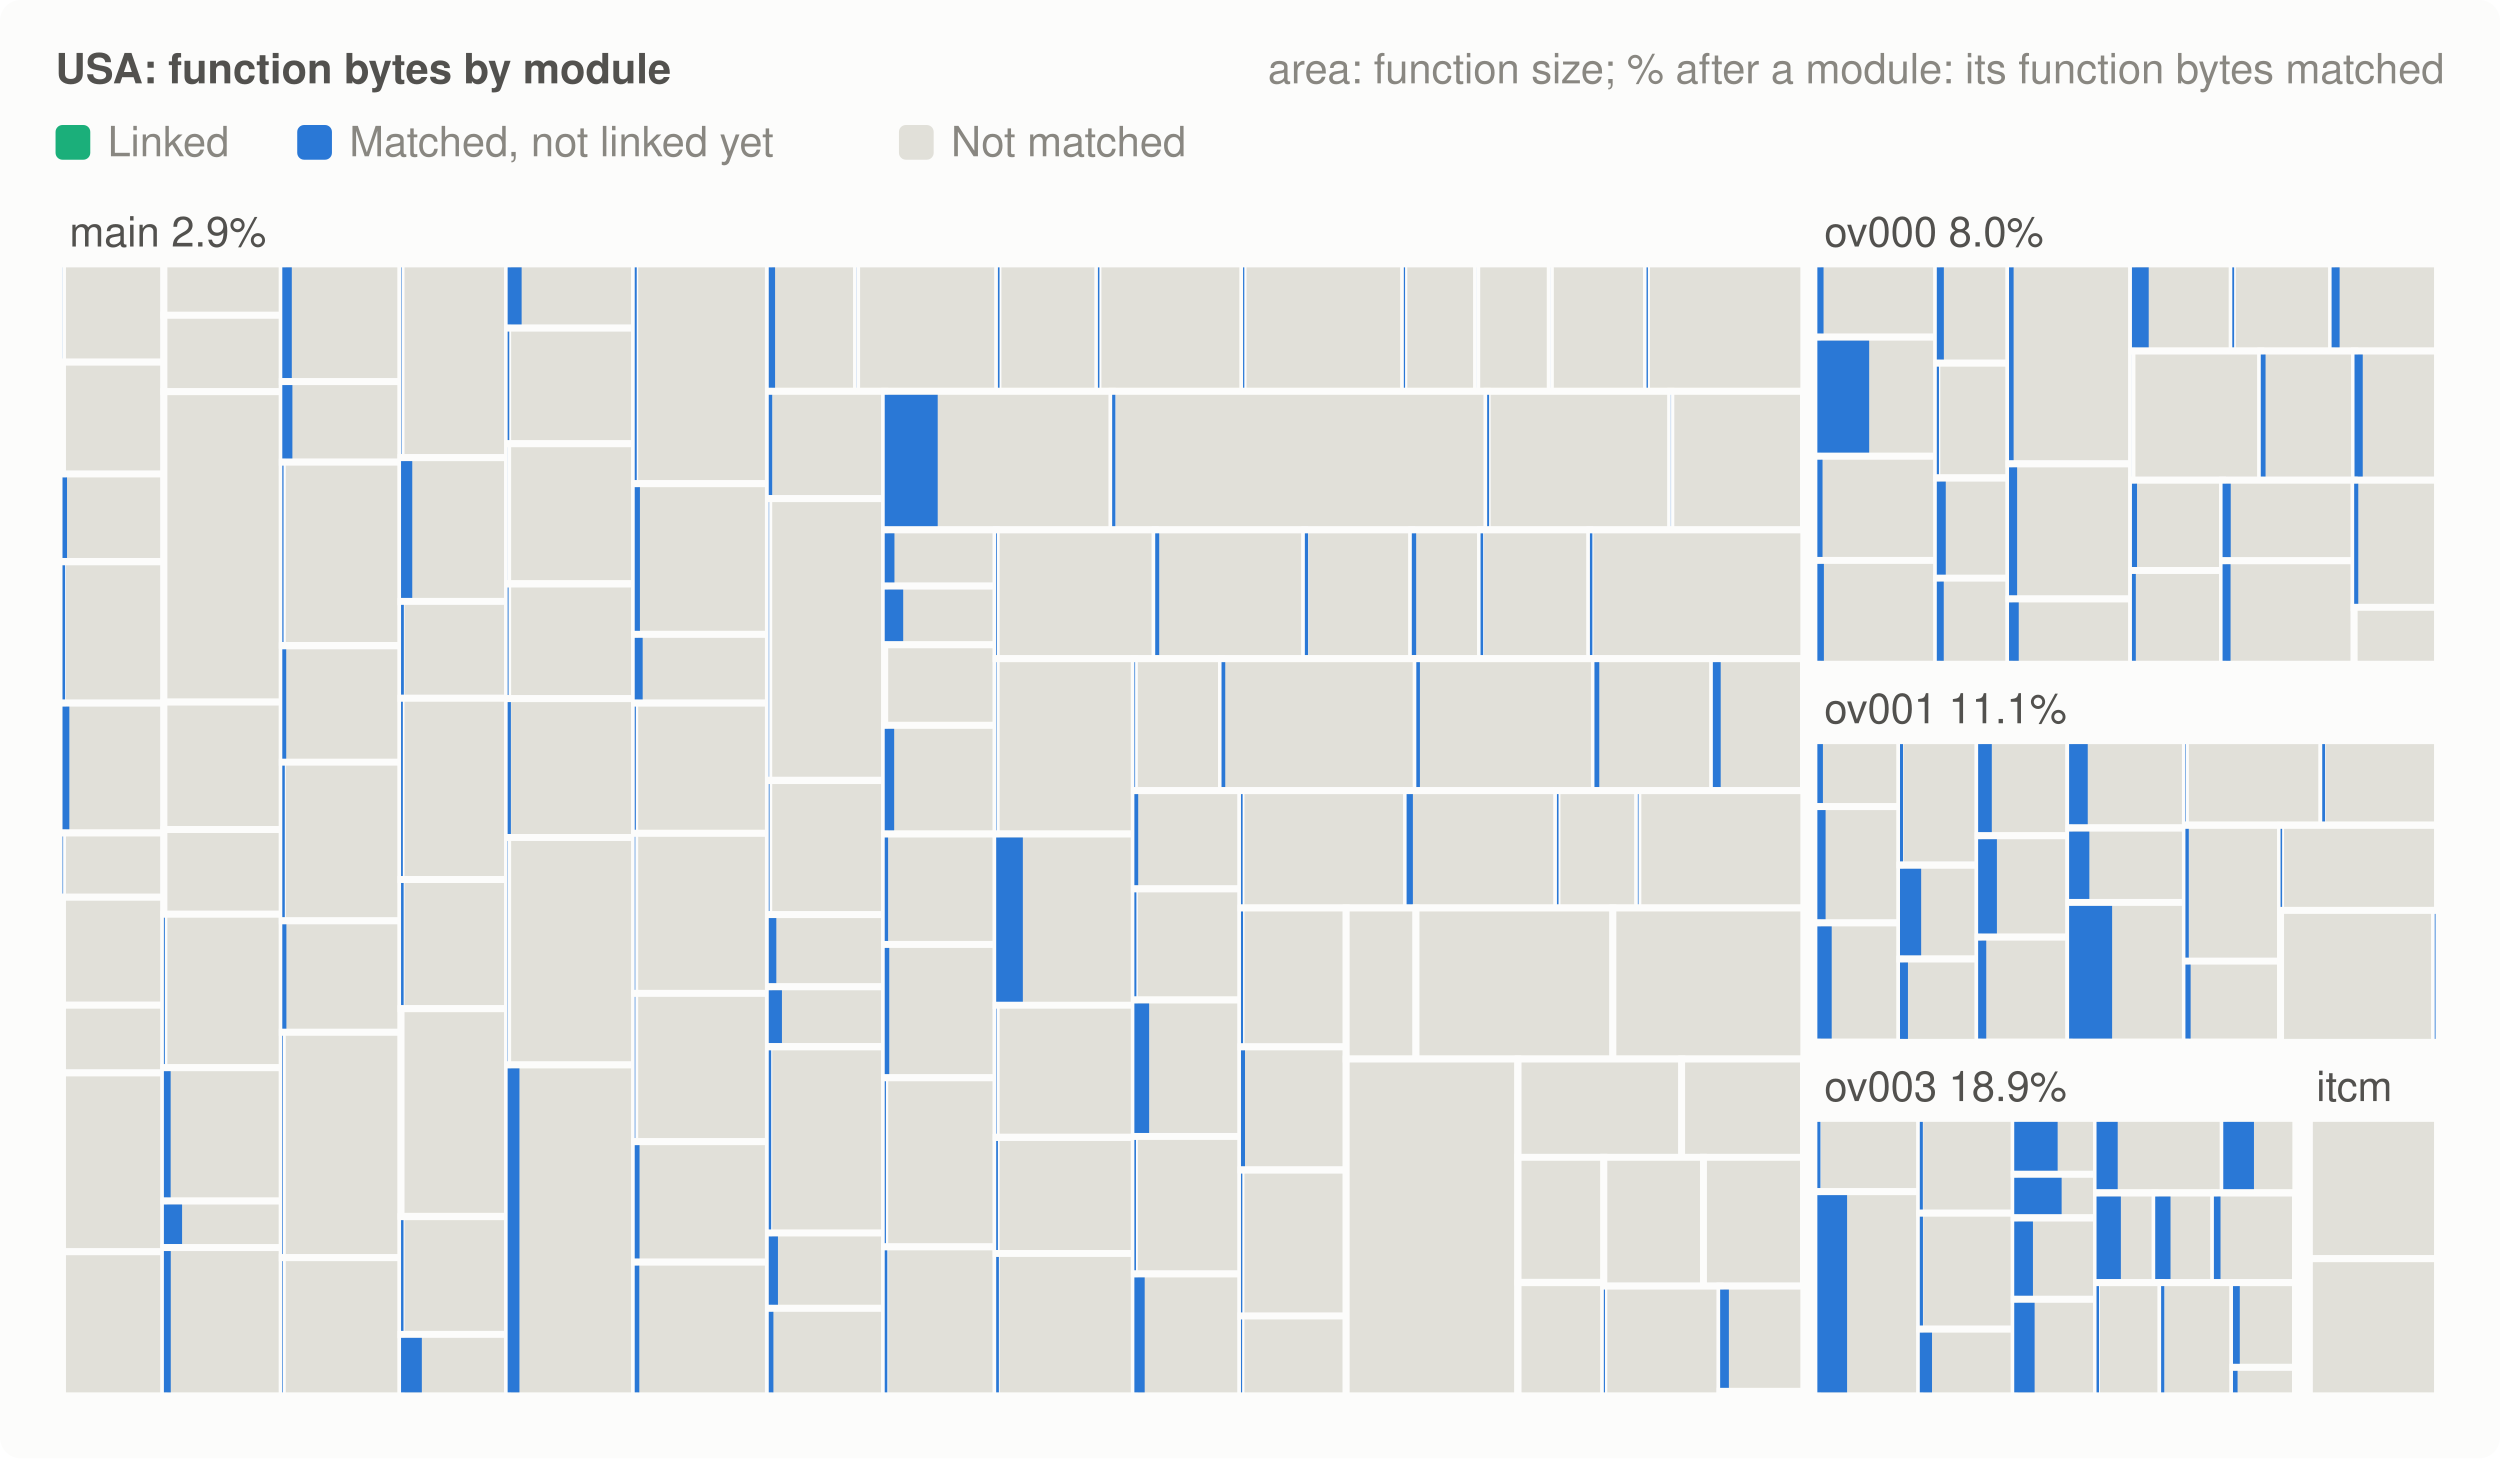
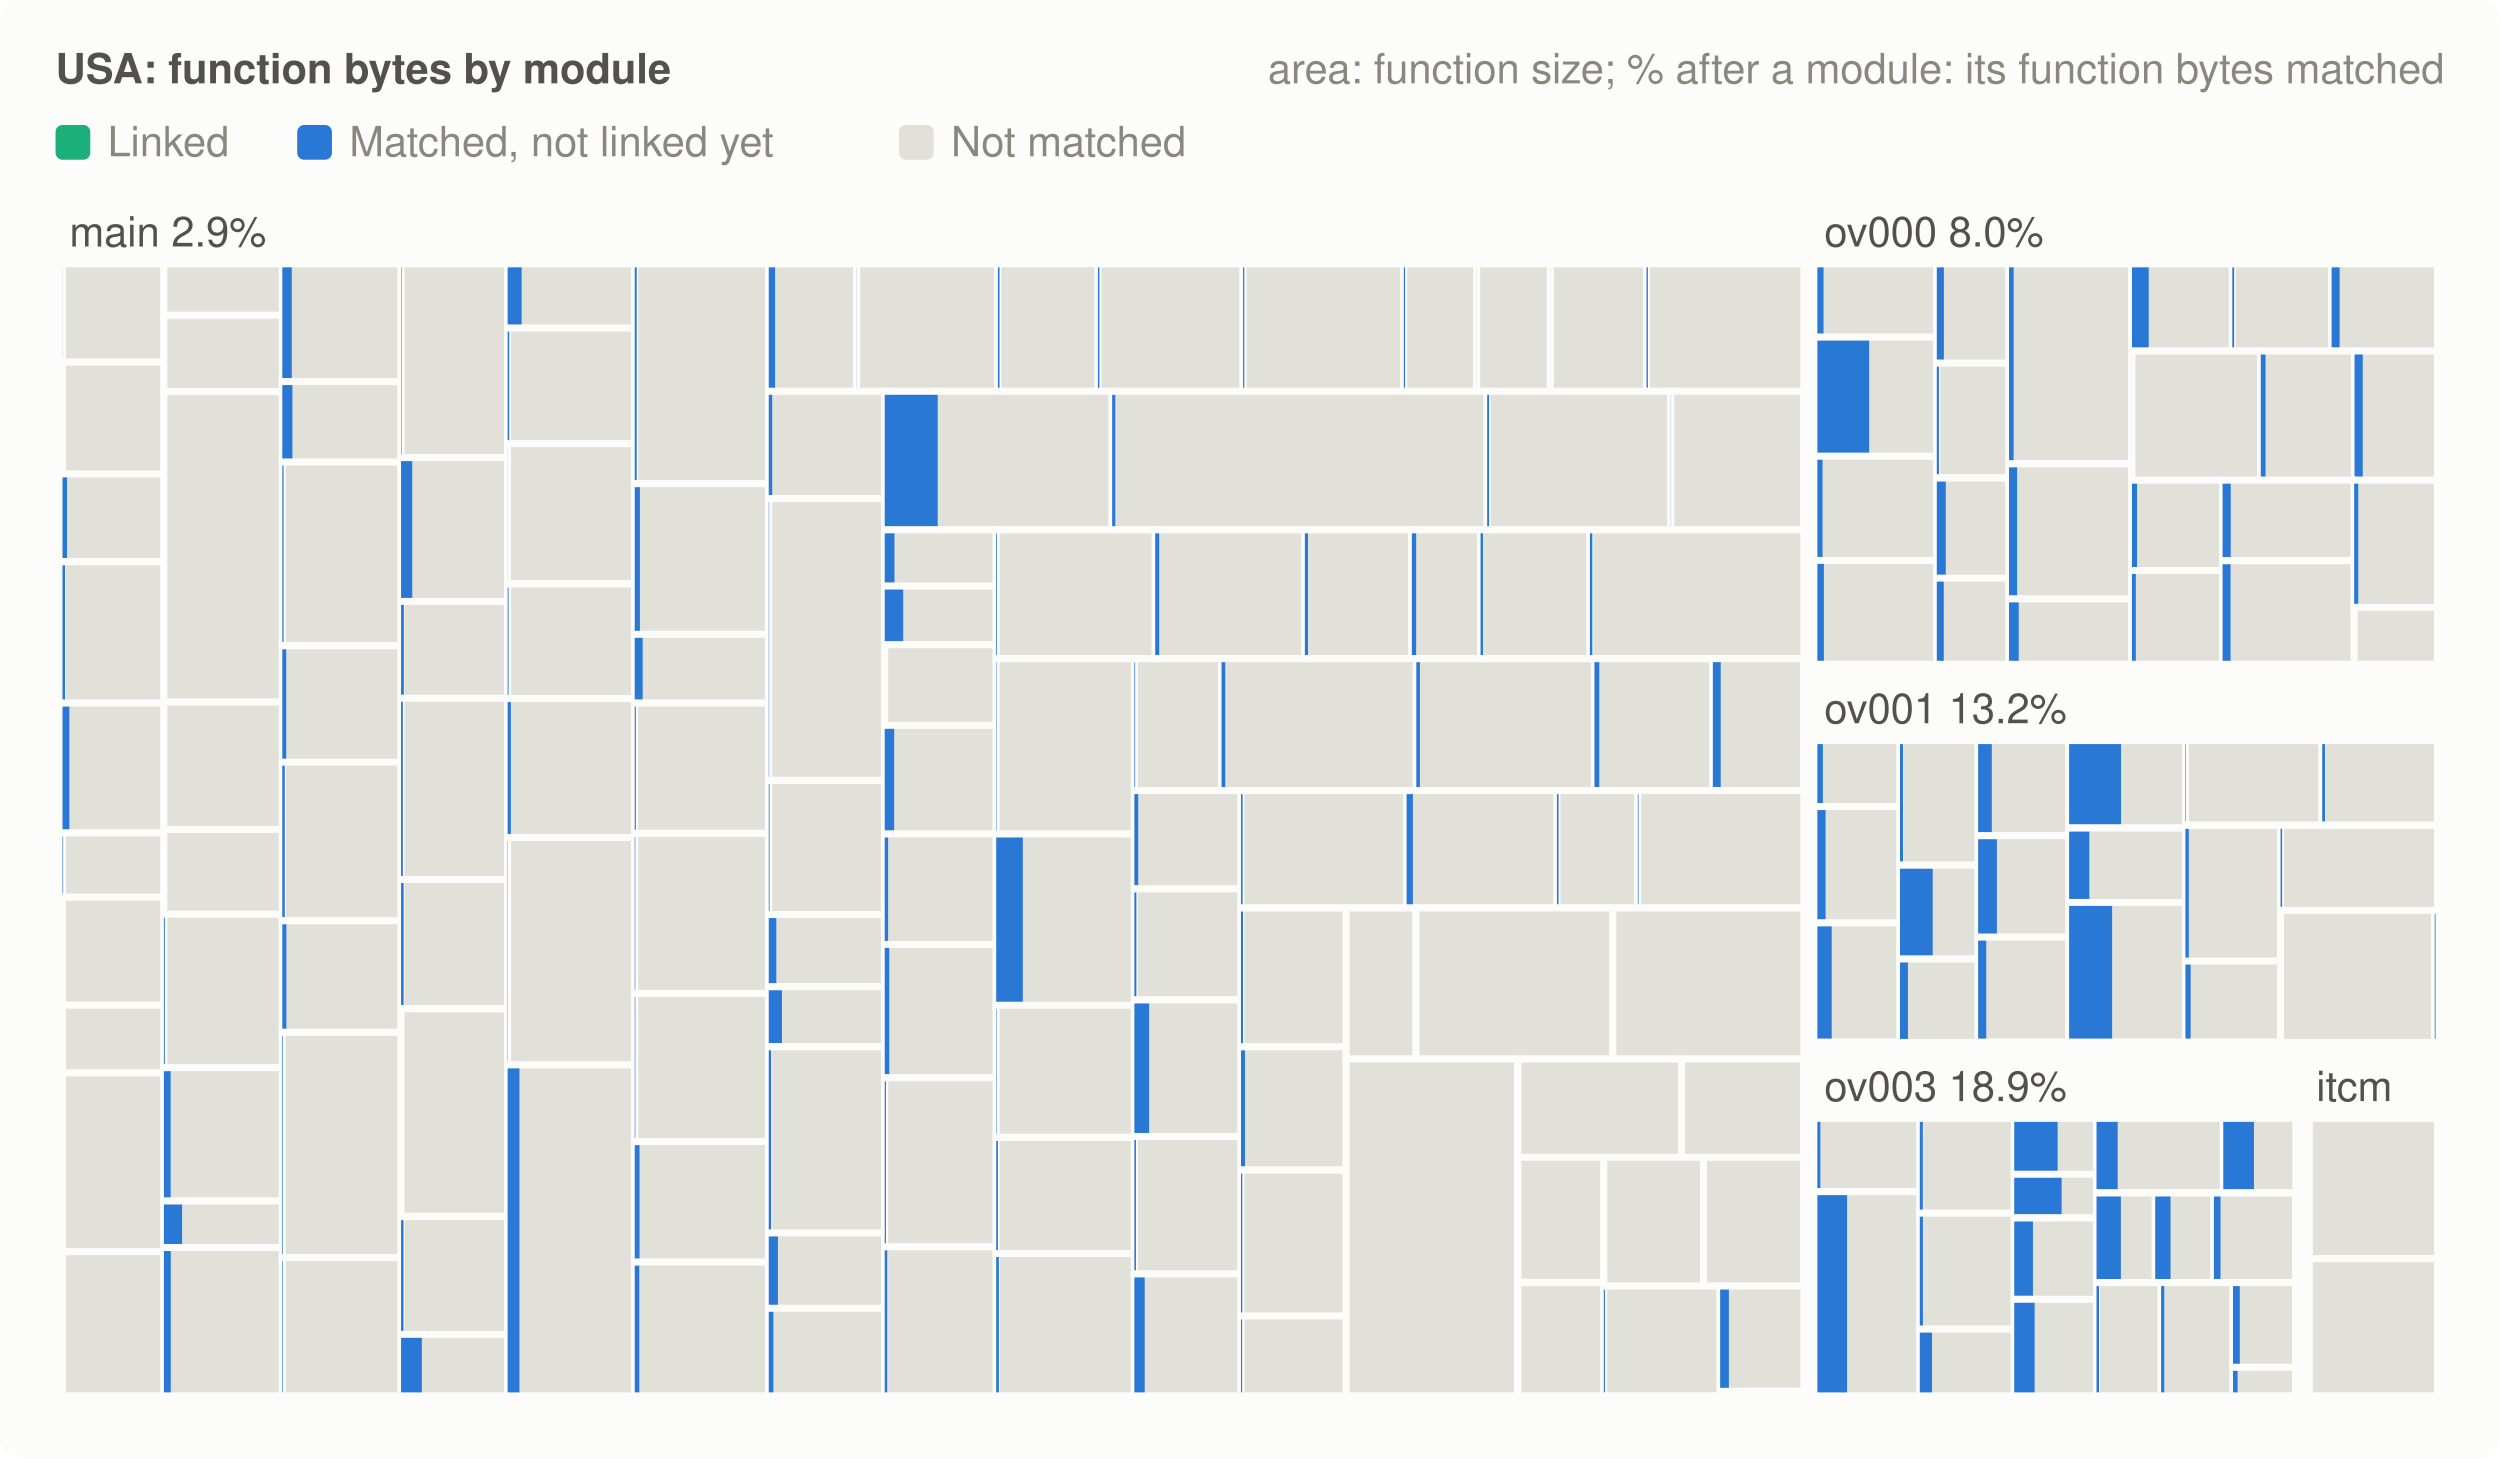
<svg xmlns="http://www.w3.org/2000/svg" viewBox="0 0 720 420" width="720" height="420" role="img" aria-label="Matched and linked code by module (USA)">
  <style>.bg{fill:#fcfcfb}.lbl{fill:#52514e}.muted{fill:#898781}.todo{fill:#e1e0d9}.gap{stroke:#fcfcfb}.matched{fill:#2a78d6}.linked{fill:#1baf7a}@media (prefers-color-scheme: dark){.bg{fill:#1a1a19}.lbl{fill:#c3c2b7}.muted{fill:#898781}.todo{fill:#2c2c2a}.gap{stroke:#1a1a19}.matched{fill:#3987e5}.linked{fill:#199e70}}text{font:12px -apple-system,BlinkMacSystemFont,'Segoe UI',Helvetica,Arial,sans-serif}.head{font-weight:600}</style>
  <rect class="bg" width="720" height="420" rx="6" />
  <text class="lbl head" x="16" y="24">USA: function bytes by module</text>
  <text class="muted" x="704" y="24" text-anchor="end">area: function size; % after a module: its function bytes matched</text>
  <rect class="linked" x="16" y="36" width="10" height="10" rx="2" />
  <text class="muted" x="31" y="45">Linked</text>
  <rect class="matched" x="85.6" y="36" width="10" height="10" rx="2" />
  <text class="muted" x="100.6" y="45">Matched, not linked yet</text>
  <rect class="todo" x="258.9" y="36" width="10" height="10" rx="2" />
  <text class="muted" x="273.9" y="45">Not matched</text>
  <rect class="todo gap" x="18.0" y="76.0" width="29.2" height="28.3" stroke-width="2" />
  <rect class="matched" x="18.0" y="77.0" width="0.03" height="26.3" />
  <rect class="todo gap" x="18.0" y="104.3" width="29.2" height="32.3" stroke-width="2" />
  <rect class="todo gap" x="18.0" y="136.5" width="29.2" height="25.2" stroke-width="2" />
  <rect class="matched" x="18.0" y="137.5" width="1.30" height="23.2" />
  <rect class="todo gap" x="18.0" y="161.8" width="29.2" height="40.7" stroke-width="2" />
  <rect class="matched" x="18.0" y="162.8" width="0.75" height="38.7" />
  <rect class="todo gap" x="18.0" y="202.5" width="29.2" height="37.4" stroke-width="2" />
  <rect class="matched" x="18.0" y="203.5" width="1.97" height="35.4" />
  <rect class="todo gap" x="18.0" y="239.9" width="29.2" height="18.5" stroke-width="2" />
  <rect class="matched" x="18.0" y="240.9" width="0.18" height="16.5" />
  <rect class="todo gap" x="18.0" y="258.4" width="29.2" height="31.1" stroke-width="2" />
  <rect class="todo gap" x="18.0" y="289.5" width="29.2" height="19.5" stroke-width="2" />
  <rect class="todo gap" x="18.0" y="309.0" width="29.2" height="51.5" stroke-width="2" />
  <rect class="todo gap" x="18.0" y="360.5" width="29.2" height="41.5" stroke-width="2" />
  <rect class="todo gap" x="47.2" y="76.0" width="34.1" height="14.8" stroke-width="2" />
  <rect class="todo gap" x="47.2" y="90.8" width="34.1" height="22.0" stroke-width="2" />
  <rect class="todo gap" x="47.2" y="112.8" width="34.1" height="89.4" stroke-width="2" />
  <rect class="todo gap" x="47.2" y="202.2" width="34.1" height="36.7" stroke-width="2" />
  <rect class="todo gap" x="47.2" y="238.9" width="34.1" height="24.4" stroke-width="2" />
  <rect class="todo gap" x="47.2" y="263.3" width="34.1" height="44.2" stroke-width="2" />
  <rect class="matched" x="47.2" y="264.3" width="0.28" height="42.2" />
  <rect class="todo gap" x="47.2" y="307.5" width="34.1" height="38.4" stroke-width="2" />
  <rect class="matched" x="47.2" y="308.5" width="1.95" height="36.4" />
  <rect class="todo gap" x="47.2" y="345.9" width="34.1" height="13.4" stroke-width="2" />
  <rect class="matched" x="47.2" y="346.9" width="5.24" height="11.4" />
  <rect class="todo gap" x="47.2" y="359.3" width="34.1" height="42.7" stroke-width="2" />
  <rect class="matched" x="47.2" y="360.3" width="1.98" height="40.7" />
  <rect class="todo gap" x="81.3" y="76.0" width="34.2" height="33.9" stroke-width="2" />
  <rect class="matched" x="81.3" y="77.0" width="2.74" height="31.9" />
  <rect class="todo gap" x="81.3" y="109.9" width="34.2" height="23.2" stroke-width="2" />
  <rect class="matched" x="81.3" y="110.9" width="2.91" height="21.2" />
  <rect class="todo gap" x="81.3" y="133.1" width="34.2" height="52.8" stroke-width="2" />
  <rect class="matched" x="81.3" y="134.1" width="0.36" height="50.8" />
  <rect class="todo gap" x="81.3" y="186.0" width="34.2" height="33.6" stroke-width="2" />
  <rect class="matched" x="81.3" y="187.0" width="1.13" height="31.6" />
  <rect class="todo gap" x="81.3" y="219.5" width="34.2" height="45.7" stroke-width="2" />
  <rect class="matched" x="81.3" y="220.5" width="0.72" height="43.7" />
  <rect class="todo gap" x="81.3" y="265.2" width="34.2" height="32.1" stroke-width="2" />
  <rect class="matched" x="81.3" y="266.2" width="1.18" height="30.1" />
  <rect class="todo gap" x="81.3" y="297.3" width="34.2" height="64.9" stroke-width="2" />
  <rect class="matched" x="81.3" y="298.3" width="0.20" height="62.9" />
  <rect class="todo gap" x="81.3" y="362.2" width="34.2" height="39.8" stroke-width="2" />
  <rect class="matched" x="81.3" y="363.2" width="0.19" height="37.8" />
  <rect class="todo gap" x="115.5" y="76.0" width="30.7" height="55.8" stroke-width="2" />
  <rect class="matched" x="115.5" y="77.0" width="0.15" height="53.8" />
  <rect class="todo gap" x="115.5" y="131.8" width="30.7" height="41.5" stroke-width="2" />
  <rect class="matched" x="115.5" y="132.8" width="3.23" height="39.5" />
  <rect class="todo gap" x="115.5" y="173.2" width="30.7" height="27.9" stroke-width="2" />
  <rect class="matched" x="115.5" y="174.2" width="0.81" height="25.9" />
  <rect class="todo gap" x="115.5" y="201.1" width="30.7" height="52.2" stroke-width="2" />
  <rect class="matched" x="115.5" y="202.1" width="0.52" height="50.2" />
  <rect class="todo gap" x="115.5" y="253.3" width="30.7" height="37.2" stroke-width="2" />
  <rect class="matched" x="115.5" y="254.3" width="0.75" height="35.2" />
  <rect class="todo gap" x="115.5" y="290.5" width="30.7" height="59.8" stroke-width="2" />
  <rect class="todo gap" x="115.5" y="350.4" width="30.7" height="34.0" stroke-width="2" />
  <rect class="matched" x="115.5" y="351.4" width="0.71" height="32.0" />
  <rect class="todo gap" x="115.5" y="384.3" width="30.7" height="17.7" stroke-width="2" />
  <rect class="matched" x="115.5" y="385.3" width="5.99" height="15.7" />
  <rect class="todo gap" x="146.2" y="76.0" width="36.6" height="18.5" stroke-width="2" />
  <rect class="matched" x="146.2" y="77.0" width="4.03" height="16.5" />
  <rect class="todo gap" x="146.2" y="94.5" width="36.6" height="33.3" stroke-width="2" />
  <rect class="matched" x="146.2" y="95.5" width="0.47" height="31.3" />
  <rect class="todo gap" x="146.2" y="127.8" width="36.6" height="40.3" stroke-width="2" />
  <rect class="matched" x="146.2" y="128.8" width="0.02" height="38.3" />
  <rect class="todo gap" x="146.2" y="168.2" width="36.6" height="33.0" stroke-width="2" />
  <rect class="matched" x="146.2" y="169.2" width="0.27" height="31.0" />
  <rect class="todo gap" x="146.2" y="201.2" width="36.6" height="40.0" stroke-width="2" />
  <rect class="matched" x="146.2" y="202.2" width="0.94" height="38.0" />
  <rect class="todo gap" x="146.2" y="241.2" width="36.6" height="65.5" stroke-width="2" />
  <rect class="matched" x="146.2" y="242.2" width="0.10" height="63.5" />
  <rect class="todo gap" x="146.2" y="306.7" width="36.6" height="95.3" stroke-width="2" />
  <rect class="matched" x="146.2" y="307.7" width="3.40" height="93.3" />
  <rect class="todo gap" x="182.8" y="76.0" width="38.5" height="63.3" stroke-width="2" />
  <rect class="matched" x="182.8" y="77.0" width="0.58" height="61.3" />
  <rect class="todo gap" x="182.8" y="139.3" width="38.5" height="43.4" stroke-width="2" />
  <rect class="matched" x="182.8" y="140.3" width="1.50" height="41.4" />
  <rect class="todo gap" x="182.8" y="182.7" width="38.5" height="19.8" stroke-width="2" />
  <rect class="matched" x="182.8" y="183.7" width="2.29" height="17.8" />
  <rect class="todo gap" x="182.8" y="202.5" width="38.5" height="37.5" stroke-width="2" />
  <rect class="matched" x="182.8" y="203.5" width="0.33" height="35.5" />
  <rect class="todo gap" x="182.8" y="240.0" width="38.5" height="46.1" stroke-width="2" />
  <rect class="matched" x="182.8" y="241.0" width="0.17" height="44.1" />
  <rect class="todo gap" x="182.8" y="286.1" width="38.5" height="42.7" stroke-width="2" />
  <rect class="matched" x="182.8" y="287.1" width="0.18" height="40.7" />
  <rect class="todo gap" x="182.8" y="328.8" width="38.5" height="34.7" stroke-width="2" />
  <rect class="matched" x="182.8" y="329.8" width="1.39" height="32.7" />
  <rect class="todo gap" x="182.8" y="363.5" width="38.5" height="38.5" stroke-width="2" />
  <rect class="matched" x="182.8" y="364.5" width="1.32" height="36.5" />
  <rect class="todo gap" x="221.4" y="76.0" width="25.3" height="36.7" stroke-width="2" />
  <rect class="matched" x="221.4" y="77.0" width="1.82" height="34.7" />
  <rect class="todo gap" x="246.7" y="76.0" width="40.7" height="36.7" stroke-width="2" />
  <rect class="matched" x="246.7" y="77.0" width="0.04" height="34.7" />
  <rect class="todo gap" x="287.4" y="76.0" width="28.9" height="36.7" stroke-width="2" />
  <rect class="matched" x="287.4" y="77.0" width="0.47" height="34.7" />
  <rect class="todo gap" x="316.2" y="76.0" width="41.8" height="36.7" stroke-width="2" />
  <rect class="matched" x="316.2" y="77.0" width="0.43" height="34.7" />
  <rect class="todo gap" x="358.0" y="76.0" width="46.3" height="36.7" stroke-width="2" />
  <rect class="matched" x="358.0" y="77.0" width="0.36" height="34.7" />
  <rect class="todo gap" x="404.3" y="76.0" width="21.0" height="36.7" stroke-width="2" />
  <rect class="matched" x="404.3" y="77.0" width="0.36" height="34.7" />
  <rect class="todo gap" x="425.3" y="76.0" width="21.2" height="36.7" stroke-width="2" />
  <rect class="matched" x="425.3" y="77.0" width="0.01" height="34.7" />
  <rect class="todo gap" x="446.5" y="76.0" width="27.7" height="36.7" stroke-width="2" />
  <rect class="matched" x="446.5" y="77.0" width="0.01" height="34.7" />
  <rect class="todo gap" x="474.2" y="76.0" width="45.3" height="36.7" stroke-width="2" />
  <rect class="matched" x="474.2" y="77.0" width="0.40" height="34.7" />
  <rect class="todo gap" x="221.4" y="112.7" width="33.4" height="30.9" stroke-width="2" />
  <rect class="matched" x="221.4" y="113.7" width="1.00" height="28.9" />
  <rect class="todo gap" x="221.4" y="143.6" width="33.4" height="81.1" stroke-width="2" />
  <rect class="matched" x="221.4" y="144.6" width="0.12" height="79.1" />
  <rect class="todo gap" x="221.4" y="224.8" width="33.4" height="38.6" stroke-width="2" />
  <rect class="matched" x="221.4" y="225.8" width="0.23" height="36.6" />
  <rect class="todo gap" x="221.4" y="263.4" width="33.4" height="20.8" stroke-width="2" />
  <rect class="matched" x="221.4" y="264.4" width="2.18" height="18.8" />
  <rect class="todo gap" x="221.4" y="284.2" width="33.4" height="17.2" stroke-width="2" />
  <rect class="matched" x="221.4" y="285.2" width="3.80" height="15.2" />
  <rect class="todo gap" x="221.4" y="301.5" width="33.4" height="53.7" stroke-width="2" />
  <rect class="matched" x="221.4" y="302.5" width="0.70" height="51.7" />
  <rect class="todo gap" x="221.4" y="355.1" width="33.4" height="21.7" stroke-width="2" />
  <rect class="matched" x="221.4" y="356.1" width="2.65" height="19.7" />
  <rect class="todo gap" x="221.4" y="376.8" width="33.4" height="25.2" stroke-width="2" />
  <rect class="matched" x="221.4" y="377.8" width="1.34" height="23.2" />
  <rect class="todo gap" x="254.8" y="112.7" width="65.5" height="39.9" stroke-width="2" />
  <rect class="matched" x="254.8" y="113.7" width="15.26" height="37.9" />
  <rect class="todo gap" x="320.3" y="112.7" width="108.0" height="39.9" stroke-width="2" />
  <rect class="matched" x="320.3" y="113.7" width="0.93" height="37.9" />
  <rect class="todo gap" x="428.3" y="112.7" width="52.9" height="39.9" stroke-width="2" />
  <rect class="matched" x="428.3" y="113.7" width="0.56" height="37.9" />
  <rect class="todo gap" x="481.2" y="112.7" width="38.2" height="39.9" stroke-width="2" />
  <rect class="matched" x="481.2" y="113.7" width="0.06" height="37.9" />
  <rect class="todo gap" x="254.8" y="152.6" width="32.1" height="16.2" stroke-width="2" />
  <rect class="matched" x="254.8" y="153.6" width="2.80" height="14.2" />
  <rect class="todo gap" x="254.8" y="168.8" width="32.1" height="16.9" stroke-width="2" />
  <rect class="matched" x="254.8" y="169.8" width="5.32" height="14.9" />
  <rect class="todo gap" x="254.8" y="185.7" width="32.1" height="23.2" stroke-width="2" />
  <rect class="todo gap" x="254.8" y="208.9" width="32.1" height="31.3" stroke-width="2" />
  <rect class="matched" x="254.8" y="209.9" width="2.72" height="29.3" />
  <rect class="todo gap" x="254.8" y="240.2" width="32.1" height="31.8" stroke-width="2" />
  <rect class="matched" x="254.8" y="241.2" width="0.98" height="29.8" />
  <rect class="todo gap" x="254.8" y="272.0" width="32.1" height="38.4" stroke-width="2" />
  <rect class="matched" x="254.8" y="273.0" width="1.30" height="36.4" />
  <rect class="todo gap" x="254.8" y="310.4" width="32.1" height="48.7" stroke-width="2" />
  <rect class="matched" x="254.8" y="311.4" width="0.35" height="46.7" />
  <rect class="todo gap" x="254.8" y="359.1" width="32.1" height="42.9" stroke-width="2" />
  <rect class="matched" x="254.8" y="360.1" width="0.75" height="40.9" />
  <rect class="todo gap" x="286.9" y="152.6" width="45.8" height="37.1" stroke-width="2" />
  <rect class="matched" x="286.9" y="153.6" width="0.23" height="35.1" />
  <rect class="todo gap" x="332.7" y="152.6" width="43.1" height="37.1" stroke-width="2" />
  <rect class="matched" x="332.7" y="153.6" width="1.15" height="35.1" />
  <rect class="todo gap" x="375.8" y="152.6" width="30.8" height="37.1" stroke-width="2" />
  <rect class="matched" x="375.8" y="153.6" width="0.92" height="35.1" />
  <rect class="todo gap" x="406.6" y="152.6" width="19.8" height="37.1" stroke-width="2" />
  <rect class="matched" x="406.6" y="153.6" width="1.25" height="35.1" />
  <rect class="todo gap" x="426.4" y="152.6" width="31.5" height="37.1" stroke-width="2" />
  <rect class="matched" x="426.4" y="153.6" width="0.75" height="35.1" />
  <rect class="todo gap" x="457.9" y="152.6" width="61.6" height="37.1" stroke-width="2" />
  <rect class="matched" x="457.9" y="153.6" width="0.70" height="35.1" />
  <rect class="todo gap" x="286.9" y="189.7" width="39.8" height="50.5" stroke-width="2" />
  <rect class="matched" x="286.9" y="190.7" width="0.13" height="48.5" />
  <rect class="todo gap" x="286.9" y="240.2" width="39.8" height="49.4" stroke-width="2" />
  <rect class="matched" x="286.9" y="241.2" width="7.68" height="47.4" />
  <rect class="todo gap" x="286.9" y="289.5" width="39.8" height="38.0" stroke-width="2" />
  <rect class="matched" x="286.9" y="290.5" width="0.14" height="36.0" />
  <rect class="todo gap" x="286.9" y="327.6" width="39.8" height="33.5" stroke-width="2" />
  <rect class="matched" x="286.9" y="328.6" width="0.50" height="31.5" />
  <rect class="todo gap" x="286.9" y="361.0" width="39.8" height="41.0" stroke-width="2" />
  <rect class="matched" x="286.9" y="362.0" width="0.78" height="39.0" />
  <rect class="todo gap" x="326.7" y="189.7" width="25.1" height="38.0" stroke-width="2" />
  <rect class="matched" x="326.7" y="190.7" width="0.21" height="36.0" />
  <rect class="todo gap" x="351.8" y="189.7" width="56.1" height="38.0" stroke-width="2" />
  <rect class="matched" x="351.8" y="190.7" width="1.07" height="36.0" />
  <rect class="todo gap" x="407.9" y="189.7" width="51.3" height="38.0" stroke-width="2" />
  <rect class="matched" x="407.9" y="190.7" width="1.04" height="36.0" />
  <rect class="todo gap" x="459.2" y="189.7" width="34.1" height="38.0" stroke-width="2" />
  <rect class="matched" x="459.2" y="190.7" width="1.39" height="36.0" />
  <rect class="todo gap" x="493.3" y="189.7" width="26.1" height="38.0" stroke-width="2" />
  <rect class="matched" x="493.3" y="190.7" width="2.26" height="36.0" />
  <rect class="todo gap" x="326.7" y="227.7" width="30.7" height="28.3" stroke-width="2" />
  <rect class="matched" x="326.7" y="228.7" width="1.10" height="26.3" />
  <rect class="todo gap" x="326.7" y="256.0" width="30.7" height="32.0" stroke-width="2" />
  <rect class="matched" x="326.7" y="257.0" width="0.58" height="30.0" />
  <rect class="todo gap" x="326.7" y="288.0" width="30.7" height="39.3" stroke-width="2" />
  <rect class="matched" x="326.7" y="289.0" width="4.25" height="37.3" />
  <rect class="todo gap" x="326.7" y="327.3" width="30.7" height="39.6" stroke-width="2" />
  <rect class="matched" x="326.7" y="328.3" width="0.46" height="37.6" />
  <rect class="todo gap" x="326.7" y="366.9" width="30.7" height="35.1" stroke-width="2" />
  <rect class="matched" x="326.7" y="367.9" width="2.97" height="33.1" />
  <rect class="todo gap" x="357.4" y="227.7" width="47.7" height="33.8" stroke-width="2" />
  <rect class="matched" x="357.4" y="228.7" width="0.48" height="31.8" />
  <rect class="todo gap" x="405.1" y="227.7" width="43.3" height="33.8" stroke-width="2" />
  <rect class="matched" x="405.1" y="228.7" width="1.81" height="31.8" />
  <rect class="todo gap" x="448.4" y="227.7" width="23.3" height="33.8" stroke-width="2" />
  <rect class="matched" x="448.4" y="228.7" width="0.46" height="31.8" />
  <rect class="todo gap" x="471.7" y="227.7" width="47.8" height="33.8" stroke-width="2" />
  <rect class="matched" x="471.7" y="228.7" width="0.20" height="31.8" />
  <rect class="todo gap" x="357.4" y="261.5" width="30.3" height="40.0" stroke-width="2" />
  <rect class="matched" x="357.4" y="262.5" width="0.60" height="38.0" />
  <rect class="todo gap" x="357.4" y="301.5" width="30.3" height="35.4" stroke-width="2" />
  <rect class="matched" x="357.4" y="302.5" width="1.16" height="33.4" />
  <rect class="todo gap" x="357.4" y="337.0" width="30.3" height="42.1" stroke-width="2" />
  <rect class="matched" x="357.4" y="338.0" width="0.39" height="40.1" />
  <rect class="todo gap" x="357.4" y="379.0" width="30.3" height="23.0" stroke-width="2" />
  <rect class="matched" x="357.4" y="380.0" width="0.33" height="21.0" />
  <rect class="todo gap" x="387.7" y="261.5" width="20.1" height="43.5" stroke-width="2" />
  <rect class="todo gap" x="407.8" y="261.5" width="56.7" height="43.5" stroke-width="2" />
  <rect class="todo gap" x="464.5" y="261.5" width="55.0" height="43.5" stroke-width="2" />
  <rect class="todo gap" x="387.7" y="305.0" width="49.4" height="97.0" stroke-width="2" />
  <rect class="todo gap" x="437.2" y="305.0" width="47.2" height="28.4" stroke-width="2" />
  <rect class="todo gap" x="484.3" y="305.0" width="35.1" height="28.4" stroke-width="2" />
  <rect class="todo gap" x="437.2" y="333.3" width="24.7" height="36.0" stroke-width="2" />
  <rect class="todo gap" x="437.2" y="369.4" width="24.7" height="32.6" stroke-width="2" />
  <rect class="todo gap" x="461.9" y="333.3" width="28.7" height="37.1" stroke-width="2" />
  <rect class="todo gap" x="490.6" y="333.3" width="28.8" height="37.1" stroke-width="2" />
  <rect class="todo gap" x="461.9" y="370.4" width="33.5" height="31.6" stroke-width="2" />
  <rect class="matched" x="461.9" y="371.4" width="0.33" height="29.6" />
  <rect class="todo gap" x="495.4" y="370.4" width="24.1" height="30.4" stroke-width="2" />
  <rect class="matched" x="495.4" y="371.4" width="2.52" height="28.4" />
  <rect class="todo gap" x="495.4" y="400.7" width="24.1" height="1.3" stroke-width="2" />
  <rect class="matched" x="495.4" y="401.7" width="0.75" height="0.0" />
  <text class="lbl" x="20.0" y="71.0">main 2.9%</text>
  <rect class="todo gap" x="523.4" y="76.0" width="34.4" height="21.1" stroke-width="2" />
  <rect class="matched" x="523.4" y="77.0" width="1.78" height="19.1" />
  <rect class="todo gap" x="523.4" y="97.1" width="34.4" height="34.3" stroke-width="2" />
  <rect class="matched" x="523.4" y="98.1" width="14.92" height="32.3" />
  <rect class="todo gap" x="523.4" y="131.4" width="34.4" height="30.1" stroke-width="2" />
  <rect class="matched" x="523.4" y="132.4" width="1.49" height="28.1" />
  <rect class="todo gap" x="523.4" y="161.4" width="34.4" height="29.9" stroke-width="2" />
  <rect class="matched" x="523.4" y="162.4" width="1.88" height="27.9" />
  <rect class="todo gap" x="557.8" y="76.0" width="20.8" height="28.6" stroke-width="2" />
  <rect class="matched" x="557.8" y="77.0" width="2.03" height="26.6" />
  <rect class="todo gap" x="557.8" y="104.6" width="20.8" height="33.0" stroke-width="2" />
  <rect class="matched" x="557.8" y="105.6" width="0.62" height="31.0" />
  <rect class="todo gap" x="557.8" y="137.7" width="20.8" height="28.9" stroke-width="2" />
  <rect class="matched" x="557.8" y="138.7" width="2.58" height="26.9" />
  <rect class="todo gap" x="557.8" y="166.5" width="20.8" height="24.8" stroke-width="2" />
  <rect class="matched" x="557.8" y="167.5" width="2.00" height="22.8" />
  <rect class="todo gap" x="578.6" y="76.0" width="35.3" height="57.6" stroke-width="2" />
  <rect class="matched" x="578.6" y="77.0" width="1.32" height="55.6" />
  <rect class="todo gap" x="578.6" y="133.6" width="35.3" height="38.9" stroke-width="2" />
  <rect class="matched" x="578.6" y="134.6" width="2.33" height="36.9" />
  <rect class="todo gap" x="578.6" y="172.5" width="35.3" height="18.8" stroke-width="2" />
  <rect class="matched" x="578.6" y="173.5" width="2.80" height="16.8" />
  <rect class="todo gap" x="614.0" y="76.0" width="28.9" height="25.1" stroke-width="2" />
  <rect class="matched" x="614.0" y="77.0" width="4.83" height="23.1" />
  <rect class="todo gap" x="642.9" y="76.0" width="28.7" height="25.1" stroke-width="2" />
  <rect class="matched" x="642.9" y="77.0" width="0.53" height="23.1" />
  <rect class="todo gap" x="671.5" y="76.0" width="30.5" height="25.1" stroke-width="2" />
  <rect class="matched" x="671.5" y="77.0" width="2.31" height="23.1" />
  <rect class="todo gap" x="614.0" y="101.1" width="37.1" height="37.2" stroke-width="2" />
  <rect class="matched" x="614.0" y="102.1" width="0.01" height="35.2" />
  <rect class="todo gap" x="651.1" y="101.1" width="27.1" height="37.2" stroke-width="2" />
  <rect class="matched" x="651.1" y="102.1" width="1.38" height="35.2" />
  <rect class="todo gap" x="678.1" y="101.1" width="23.9" height="37.2" stroke-width="2" />
  <rect class="matched" x="678.1" y="102.1" width="2.37" height="35.2" />
  <rect class="todo gap" x="614.0" y="138.3" width="26.1" height="26.0" stroke-width="2" />
  <rect class="matched" x="614.0" y="139.3" width="1.46" height="24.0" />
  <rect class="todo gap" x="614.0" y="164.3" width="26.1" height="27.0" stroke-width="2" />
  <rect class="matched" x="614.0" y="165.3" width="1.12" height="25.0" />
  <rect class="todo gap" x="640.1" y="138.3" width="37.9" height="23.2" stroke-width="2" />
  <rect class="matched" x="640.1" y="139.3" width="2.35" height="21.2" />
  <rect class="todo gap" x="640.1" y="161.5" width="37.9" height="29.8" stroke-width="2" />
  <rect class="matched" x="640.1" y="162.5" width="2.30" height="27.8" />
  <rect class="todo gap" x="678.0" y="138.3" width="24.0" height="36.7" stroke-width="2" />
  <rect class="matched" x="678.0" y="139.3" width="1.18" height="34.7" />
  <rect class="todo gap" x="678.0" y="174.9" width="24.0" height="16.4" stroke-width="2" />
  <text class="lbl" x="525.4" y="71.0">ov000 8.0%</text>
  <rect class="todo gap" x="523.4" y="213.3" width="23.8" height="19.0" stroke-width="2" />
  <rect class="matched" x="523.4" y="214.3" width="1.60" height="17.0" />
  <rect class="todo gap" x="523.4" y="232.3" width="23.8" height="33.5" stroke-width="2" />
  <rect class="matched" x="523.4" y="233.3" width="2.37" height="31.5" />
  <rect class="todo gap" x="523.4" y="265.8" width="23.8" height="34.3" stroke-width="2" />
  <rect class="matched" x="523.4" y="266.8" width="4.13" height="32.3" />
  <rect class="todo gap" x="547.2" y="213.3" width="22.5" height="35.8" stroke-width="2" />
  <rect class="matched" x="547.2" y="214.3" width="0.87" height="33.8" />
  <rect class="todo gap" x="547.2" y="249.2" width="22.5" height="27.0" stroke-width="2" />
-   <rect class="matched" x="547.2" y="250.2" width="6.09" height="25.0" />
+   <rect class="matched" x="547.2" y="250.2" width="9.42" height="25.0" />
  <rect class="todo gap" x="547.2" y="276.2" width="22.5" height="24.0" stroke-width="2" />
  <rect class="matched" x="547.2" y="277.2" width="2.29" height="22.0" />
  <rect class="todo gap" x="569.7" y="213.3" width="26.1" height="27.4" stroke-width="2" />
  <rect class="matched" x="569.7" y="214.3" width="3.94" height="25.4" />
  <rect class="todo gap" x="569.7" y="240.7" width="26.1" height="29.2" stroke-width="2" />
  <rect class="matched" x="569.7" y="241.7" width="5.41" height="27.2" />
  <rect class="todo gap" x="569.7" y="269.9" width="26.1" height="30.2" stroke-width="2" />
  <rect class="matched" x="569.7" y="270.9" width="2.34" height="28.2" />
  <rect class="todo gap" x="595.9" y="213.3" width="33.6" height="25.1" stroke-width="2" />
-   <rect class="matched" x="595.9" y="214.3" width="5.37" height="23.1" />
+   <rect class="matched" x="595.9" y="214.3" width="14.96" height="23.1" />
  <rect class="todo gap" x="595.9" y="238.5" width="33.6" height="21.5" stroke-width="2" />
  <rect class="matched" x="595.9" y="239.5" width="5.83" height="19.5" />
  <rect class="todo gap" x="595.9" y="259.9" width="33.6" height="40.2" stroke-width="2" />
  <rect class="matched" x="595.9" y="260.9" width="12.39" height="38.2" />
  <rect class="todo gap" x="629.4" y="213.3" width="39.3" height="24.3" stroke-width="2" />
  <rect class="matched" x="629.4" y="214.3" width="0.16" height="22.3" />
  <rect class="todo gap" x="668.8" y="213.3" width="33.2" height="24.3" stroke-width="2" />
  <rect class="matched" x="668.8" y="214.3" width="0.82" height="22.3" />
  <rect class="todo gap" x="629.4" y="237.7" width="27.4" height="39.2" stroke-width="2" />
  <rect class="matched" x="629.4" y="238.7" width="0.98" height="37.2" />
  <rect class="todo gap" x="629.4" y="276.8" width="27.4" height="23.3" stroke-width="2" />
  <rect class="matched" x="629.4" y="277.8" width="1.50" height="21.3" />
  <rect class="todo gap" x="656.8" y="237.7" width="45.2" height="24.5" stroke-width="2" />
  <rect class="matched" x="656.8" y="238.7" width="0.45" height="22.5" />
  <rect class="todo gap" x="656.8" y="262.2" width="44.4" height="38.0" stroke-width="2" />
  <rect class="todo gap" x="701.2" y="262.2" width="0.8" height="38.0" stroke-width="2" />
  <rect class="matched" x="701.2" y="263.2" width="0.24" height="36.0" />
-   <text class="lbl" x="525.4" y="208.3">ov001 11.1%</text>
+   <text class="lbl" x="525.4" y="208.3">ov001 13.2%</text>
  <rect class="todo gap" x="523.4" y="322.1" width="29.5" height="21.1" stroke-width="2" />
  <rect class="matched" x="523.4" y="323.1" width="0.89" height="19.1" />
  <rect class="todo gap" x="523.4" y="343.2" width="29.5" height="58.8" stroke-width="2" />
  <rect class="matched" x="523.4" y="344.2" width="8.56" height="56.8" />
  <rect class="todo gap" x="552.9" y="322.1" width="27.2" height="27.3" stroke-width="2" />
  <rect class="matched" x="552.9" y="323.1" width="0.88" height="25.3" />
  <rect class="todo gap" x="552.9" y="349.4" width="27.2" height="33.4" stroke-width="2" />
  <rect class="matched" x="552.9" y="350.4" width="0.91" height="31.4" />
  <rect class="todo gap" x="552.9" y="382.8" width="27.2" height="19.2" stroke-width="2" />
  <rect class="matched" x="552.9" y="383.8" width="3.52" height="17.2" />
  <rect class="todo gap" x="580.1" y="322.1" width="23.7" height="16.1" stroke-width="2" />
  <rect class="matched" x="580.1" y="323.1" width="12.50" height="14.1" />
  <rect class="todo gap" x="580.1" y="338.2" width="23.7" height="12.5" stroke-width="2" />
  <rect class="matched" x="580.1" y="339.2" width="13.65" height="10.5" />
  <rect class="todo gap" x="580.1" y="350.8" width="23.7" height="23.4" stroke-width="2" />
  <rect class="matched" x="580.1" y="351.8" width="5.39" height="21.4" />
  <rect class="todo gap" x="580.1" y="374.2" width="23.7" height="27.8" stroke-width="2" />
  <rect class="matched" x="580.1" y="375.2" width="5.87" height="25.8" />
  <rect class="todo gap" x="603.8" y="322.1" width="36.5" height="21.4" stroke-width="2" />
  <rect class="matched" x="603.8" y="323.1" width="6.10" height="19.4" />
  <rect class="todo gap" x="640.3" y="322.1" width="20.9" height="21.4" stroke-width="2" />
  <rect class="matched" x="640.3" y="323.1" width="8.84" height="19.4" />
  <rect class="todo gap" x="603.8" y="343.6" width="16.9" height="25.8" stroke-width="2" />
  <rect class="matched" x="603.8" y="344.6" width="7.01" height="23.8" />
  <rect class="todo gap" x="620.7" y="343.6" width="16.9" height="25.8" stroke-width="2" />
  <rect class="matched" x="620.7" y="344.6" width="4.41" height="23.8" />
  <rect class="todo gap" x="637.6" y="343.6" width="23.5" height="25.8" stroke-width="2" />
  <rect class="matched" x="637.6" y="344.6" width="1.91" height="23.8" />
  <rect class="todo gap" x="603.8" y="369.4" width="18.6" height="32.6" stroke-width="2" />
  <rect class="matched" x="603.8" y="370.4" width="0.72" height="30.6" />
  <rect class="todo gap" x="622.4" y="369.4" width="20.7" height="32.6" stroke-width="2" />
  <rect class="matched" x="622.4" y="370.4" width="0.93" height="30.6" />
  <rect class="todo gap" x="643.1" y="369.4" width="18.0" height="24.4" stroke-width="2" />
  <rect class="matched" x="643.1" y="370.4" width="1.96" height="22.4" />
  <rect class="todo gap" x="643.1" y="393.8" width="18.0" height="8.2" stroke-width="2" />
  <rect class="matched" x="643.1" y="394.8" width="1.32" height="6.2" />
  <text class="lbl" x="525.4" y="317.1">ov003 18.9%</text>
  <rect class="todo gap" x="665.1" y="322.1" width="36.9" height="40.4" stroke-width="2" />
  <rect class="todo gap" x="665.1" y="362.5" width="36.9" height="39.5" stroke-width="2" />
  <text class="lbl" x="667.1" y="317.1">itcm</text>
</svg>
